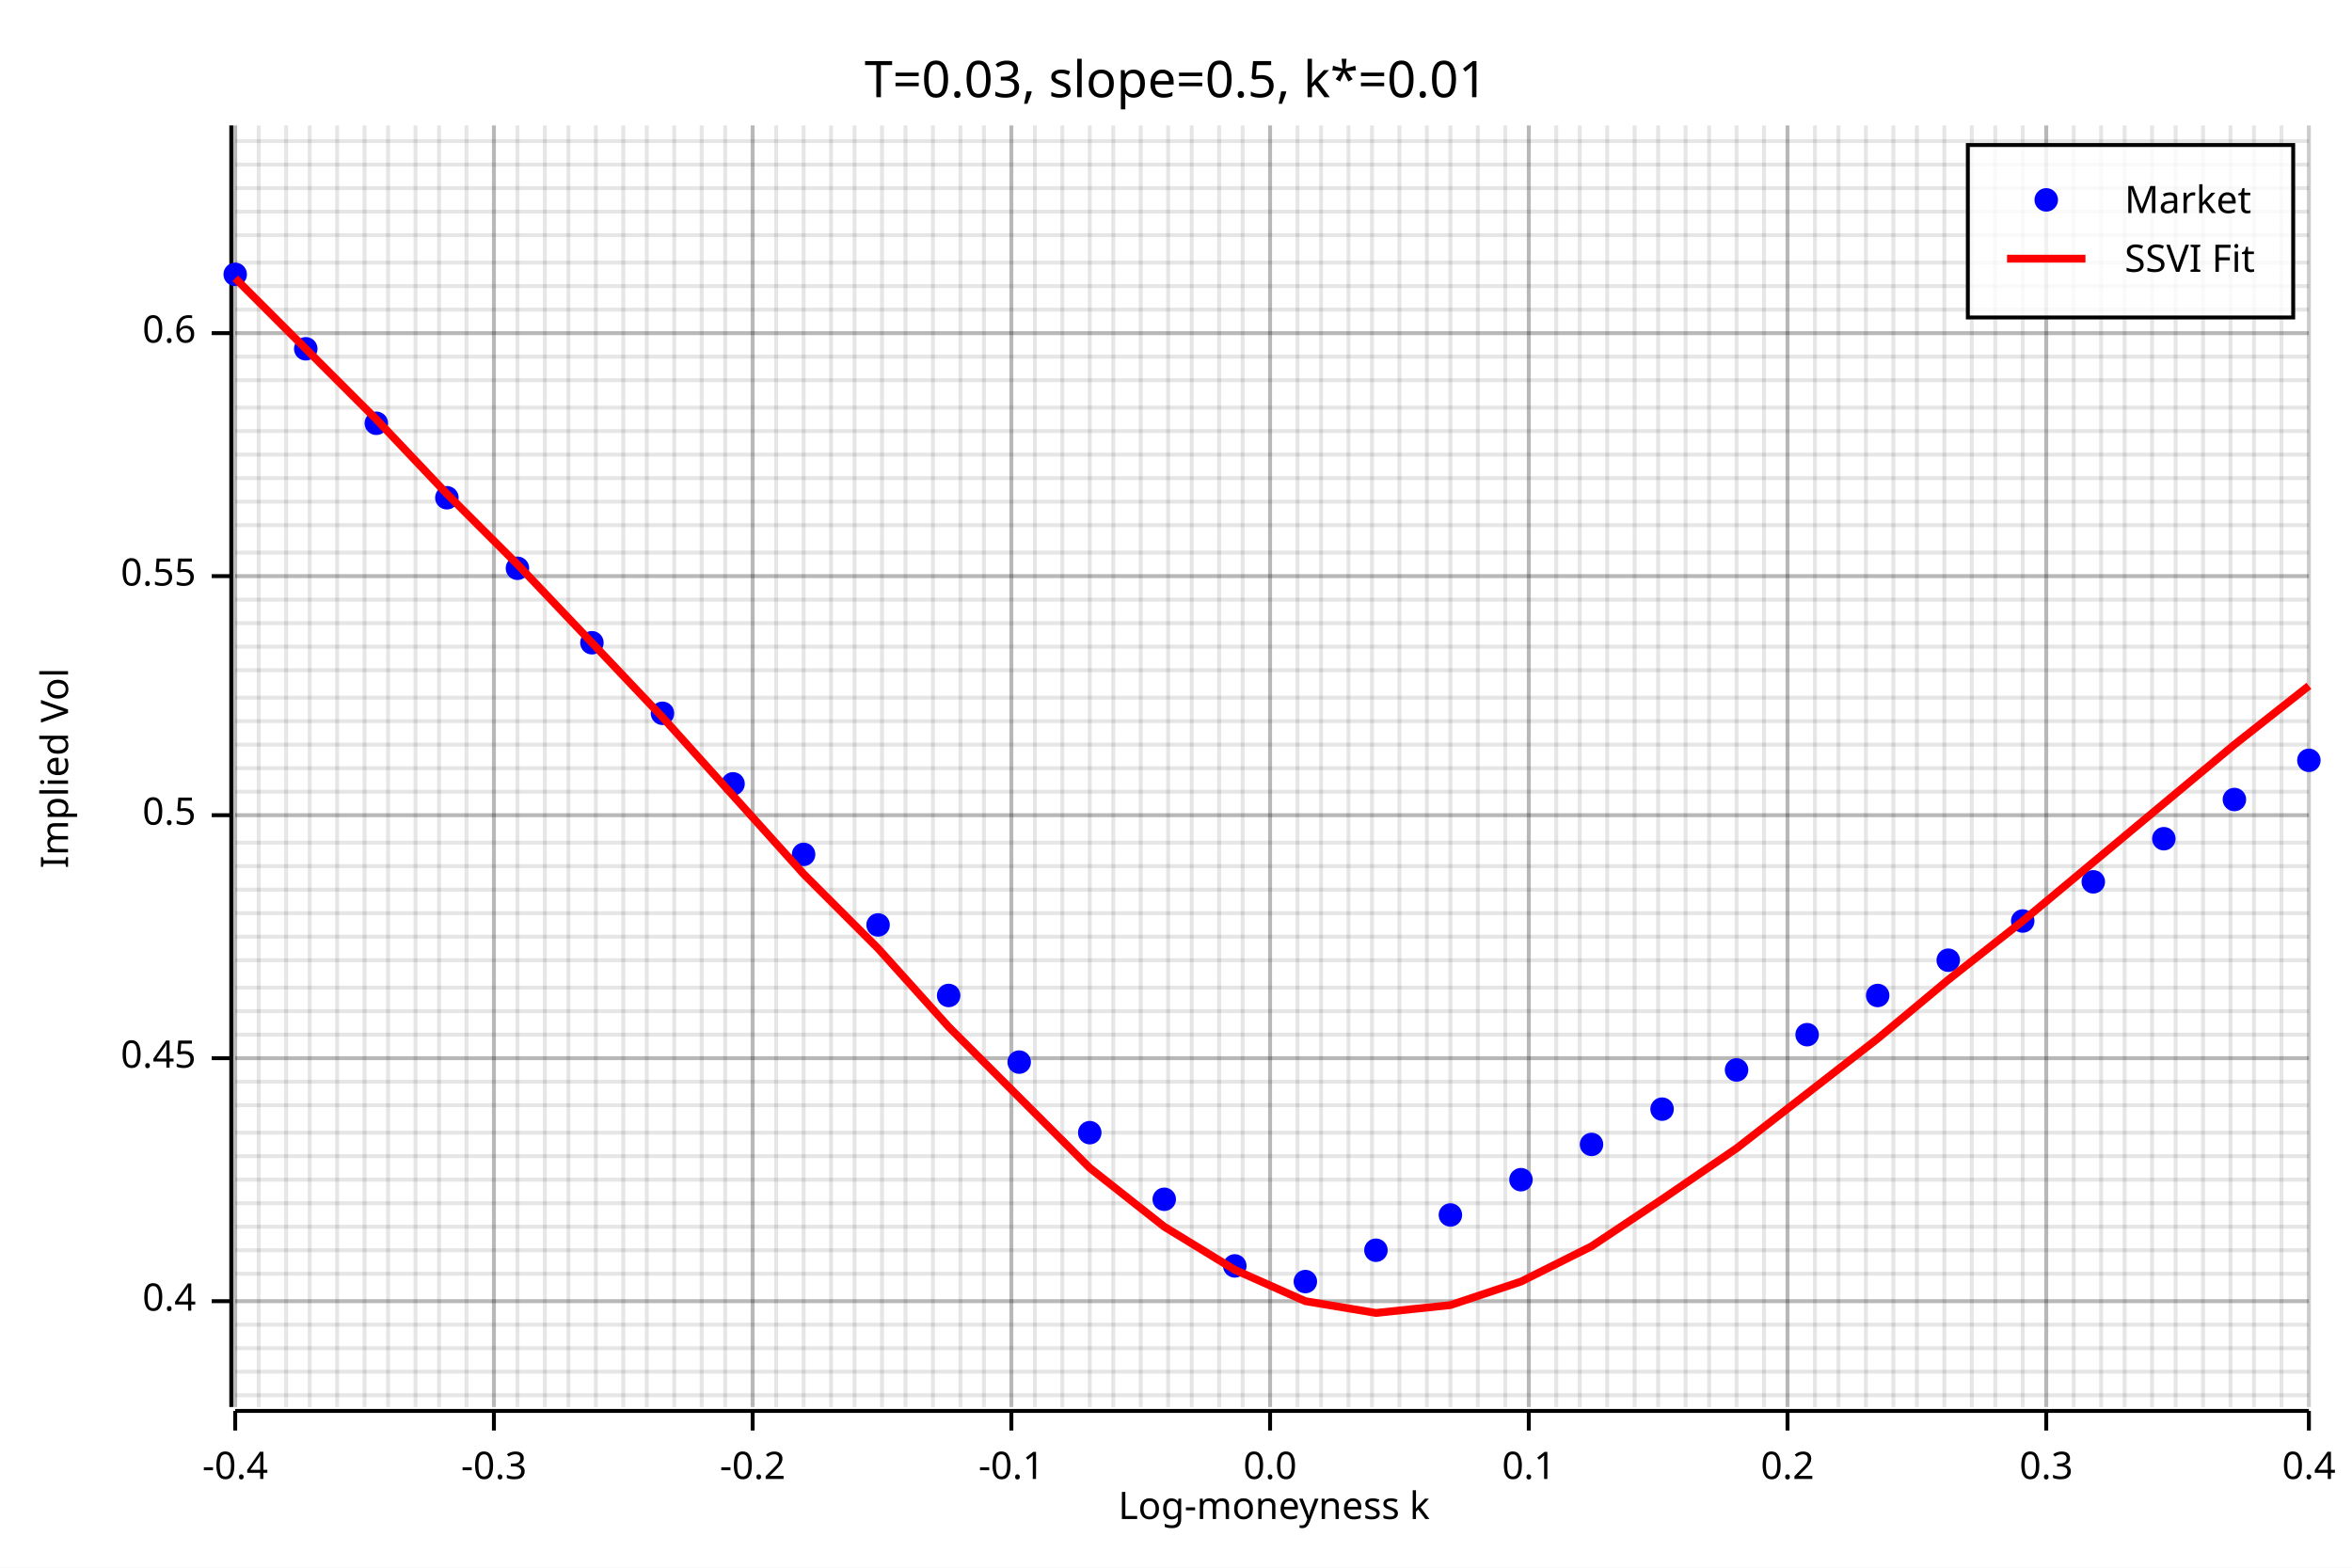
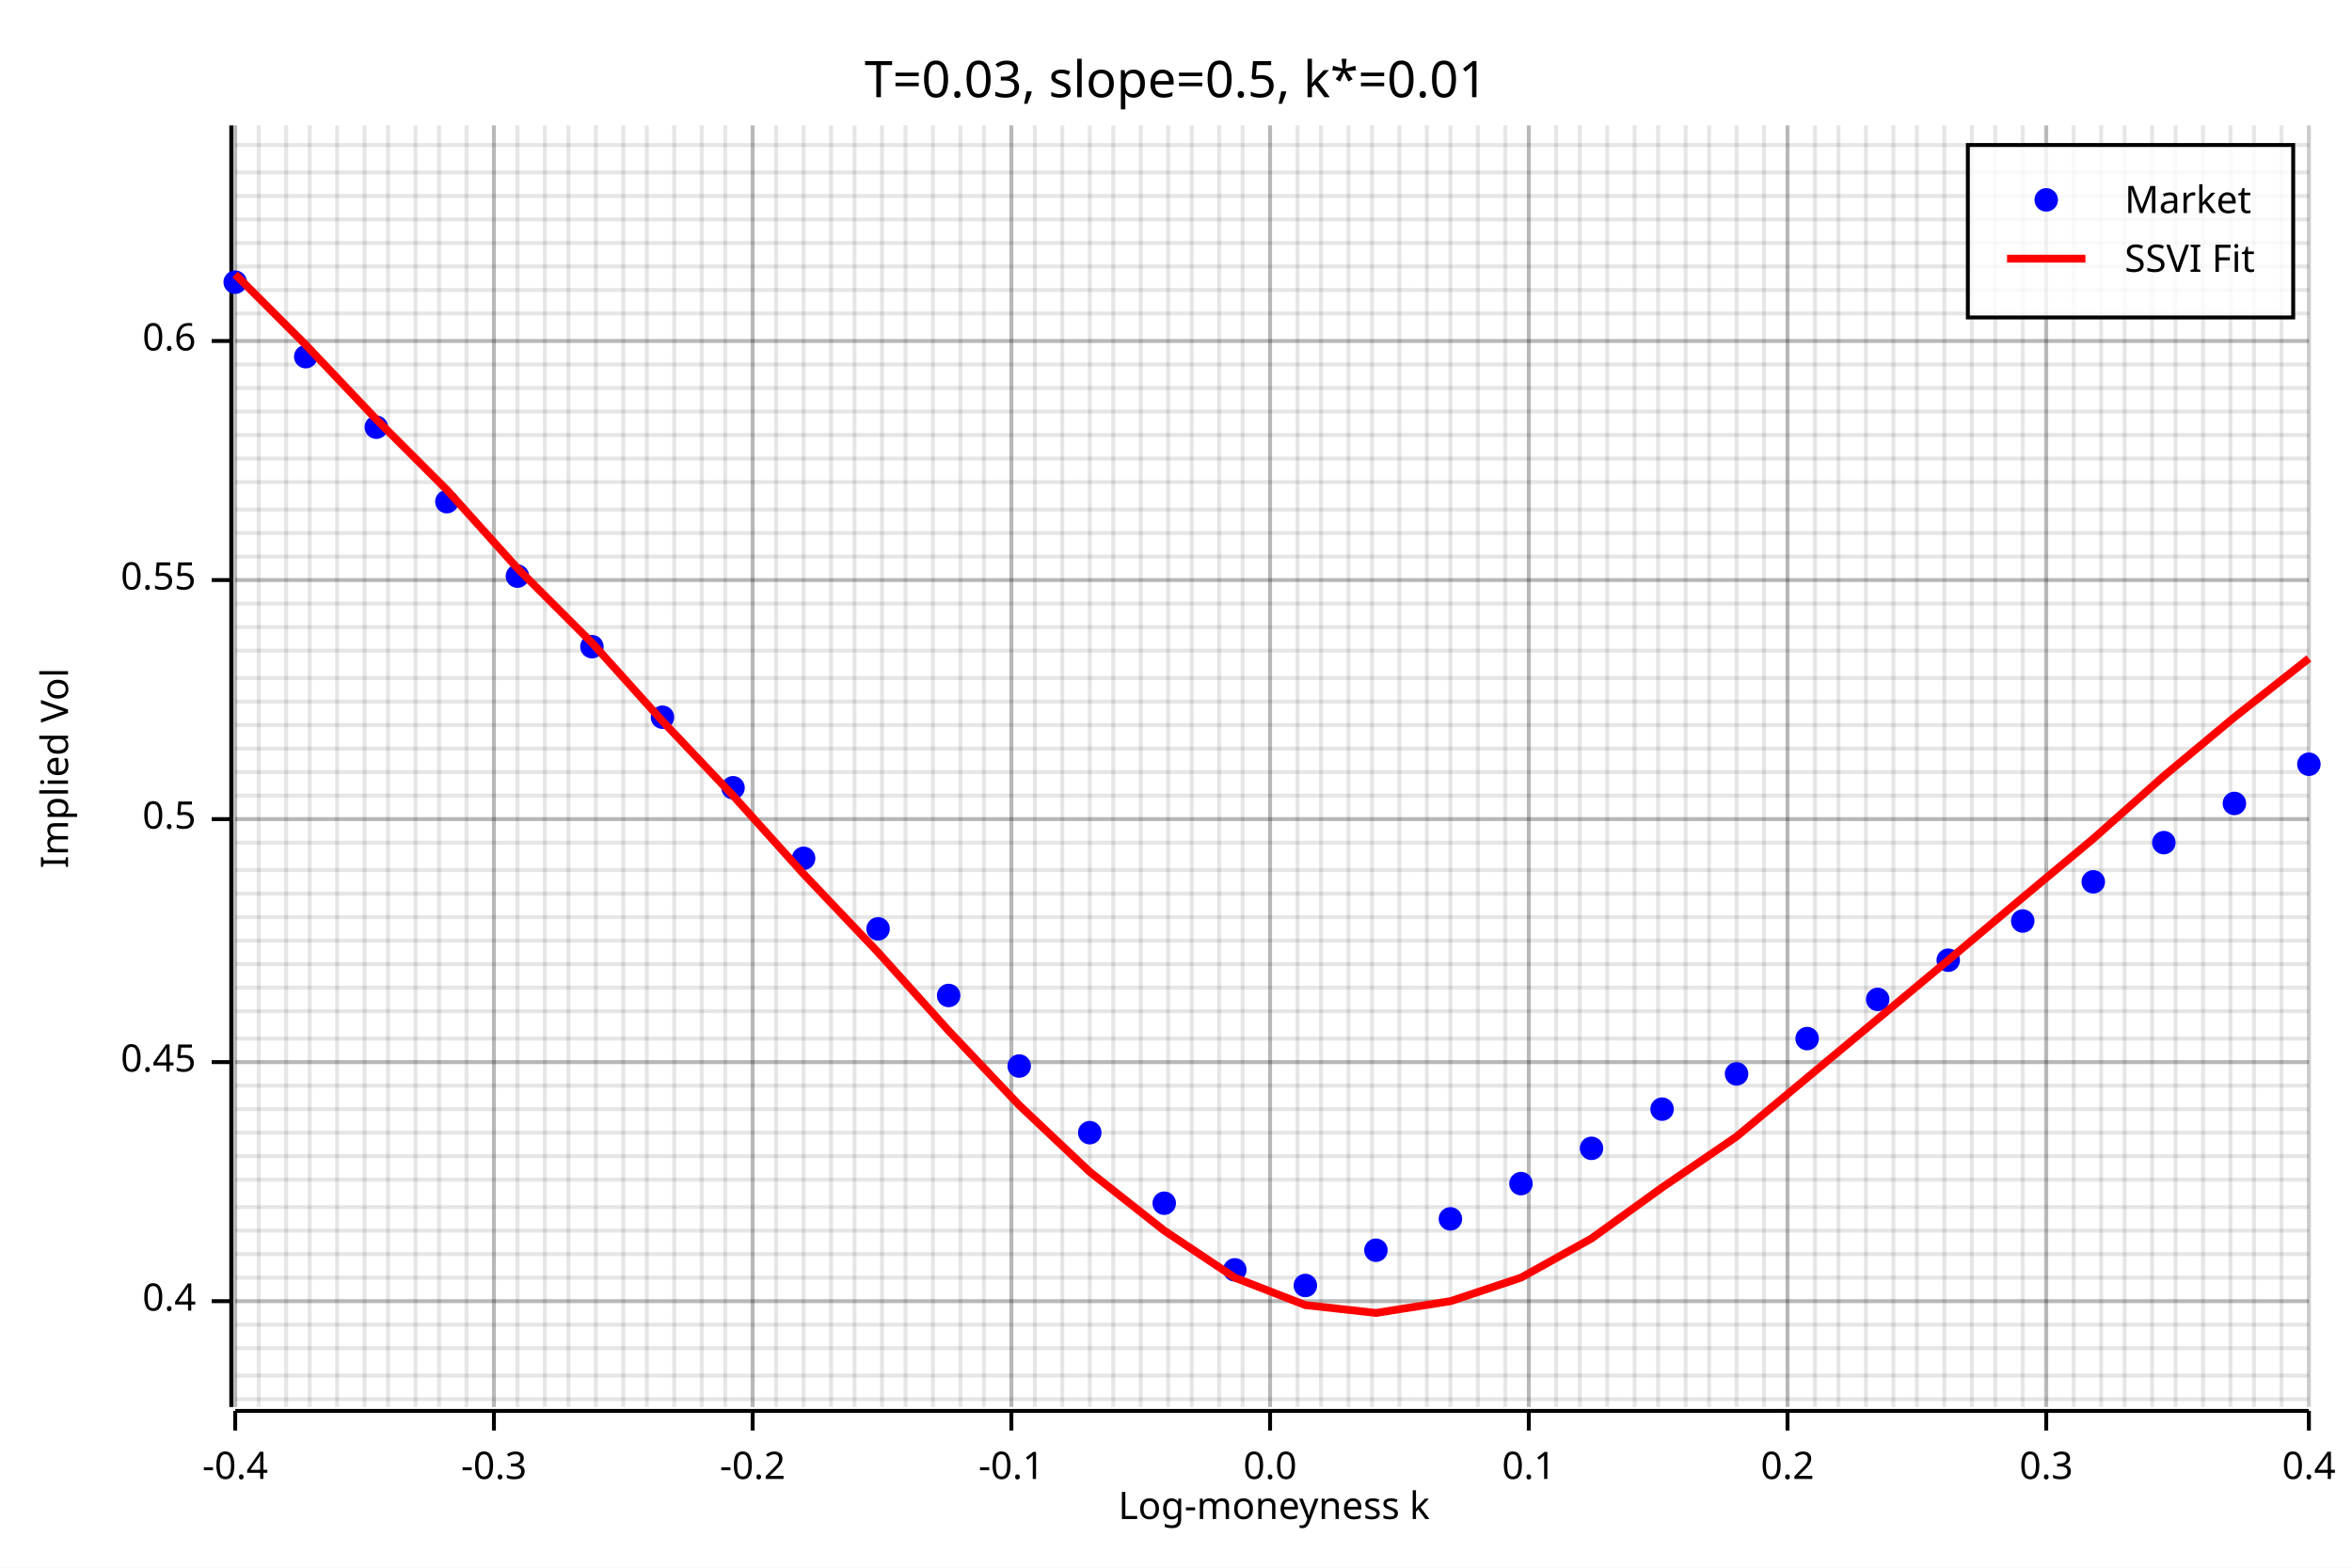
<svg xmlns="http://www.w3.org/2000/svg" width="600" height="400" viewBox="0 0 600 400">
  <rect x="0" y="0" width="600" height="400" opacity="1" fill="#FFFFFF" stroke="none" />
  <text x="300" y="15" dy="0.76em" text-anchor="middle" font-family="sans-serif" font-size="12.903" opacity="1" fill="#000000">
T=0.03, slope=0.5, k*=0.01
</text>
  <line opacity="0.1" stroke="#000000" stroke-width="1" x1="60" y1="359" x2="60" y2="32" />
  <line opacity="0.1" stroke="#000000" stroke-width="1" x1="66" y1="359" x2="66" y2="32" />
  <line opacity="0.1" stroke="#000000" stroke-width="1" x1="73" y1="359" x2="73" y2="32" />
  <line opacity="0.1" stroke="#000000" stroke-width="1" x1="79" y1="359" x2="79" y2="32" />
  <line opacity="0.1" stroke="#000000" stroke-width="1" x1="86" y1="359" x2="86" y2="32" />
  <line opacity="0.1" stroke="#000000" stroke-width="1" x1="93" y1="359" x2="93" y2="32" />
  <line opacity="0.1" stroke="#000000" stroke-width="1" x1="99" y1="359" x2="99" y2="32" />
  <line opacity="0.1" stroke="#000000" stroke-width="1" x1="106" y1="359" x2="106" y2="32" />
  <line opacity="0.1" stroke="#000000" stroke-width="1" x1="112" y1="359" x2="112" y2="32" />
  <line opacity="0.1" stroke="#000000" stroke-width="1" x1="119" y1="359" x2="119" y2="32" />
  <line opacity="0.1" stroke="#000000" stroke-width="1" x1="126" y1="359" x2="126" y2="32" />
  <line opacity="0.1" stroke="#000000" stroke-width="1" x1="132" y1="359" x2="132" y2="32" />
  <line opacity="0.1" stroke="#000000" stroke-width="1" x1="139" y1="359" x2="139" y2="32" />
  <line opacity="0.1" stroke="#000000" stroke-width="1" x1="145" y1="359" x2="145" y2="32" />
  <line opacity="0.1" stroke="#000000" stroke-width="1" x1="152" y1="359" x2="152" y2="32" />
  <line opacity="0.1" stroke="#000000" stroke-width="1" x1="159" y1="359" x2="159" y2="32" />
  <line opacity="0.1" stroke="#000000" stroke-width="1" x1="165" y1="359" x2="165" y2="32" />
  <line opacity="0.1" stroke="#000000" stroke-width="1" x1="172" y1="359" x2="172" y2="32" />
  <line opacity="0.1" stroke="#000000" stroke-width="1" x1="179" y1="359" x2="179" y2="32" />
  <line opacity="0.1" stroke="#000000" stroke-width="1" x1="185" y1="359" x2="185" y2="32" />
  <line opacity="0.1" stroke="#000000" stroke-width="1" x1="192" y1="359" x2="192" y2="32" />
  <line opacity="0.1" stroke="#000000" stroke-width="1" x1="198" y1="359" x2="198" y2="32" />
  <line opacity="0.1" stroke="#000000" stroke-width="1" x1="205" y1="359" x2="205" y2="32" />
  <line opacity="0.1" stroke="#000000" stroke-width="1" x1="212" y1="359" x2="212" y2="32" />
  <line opacity="0.1" stroke="#000000" stroke-width="1" x1="218" y1="359" x2="218" y2="32" />
  <line opacity="0.1" stroke="#000000" stroke-width="1" x1="225" y1="359" x2="225" y2="32" />
  <line opacity="0.1" stroke="#000000" stroke-width="1" x1="231" y1="359" x2="231" y2="32" />
  <line opacity="0.1" stroke="#000000" stroke-width="1" x1="238" y1="359" x2="238" y2="32" />
  <line opacity="0.1" stroke="#000000" stroke-width="1" x1="245" y1="359" x2="245" y2="32" />
  <line opacity="0.1" stroke="#000000" stroke-width="1" x1="251" y1="359" x2="251" y2="32" />
  <line opacity="0.1" stroke="#000000" stroke-width="1" x1="258" y1="359" x2="258" y2="32" />
  <line opacity="0.1" stroke="#000000" stroke-width="1" x1="264" y1="359" x2="264" y2="32" />
  <line opacity="0.1" stroke="#000000" stroke-width="1" x1="271" y1="359" x2="271" y2="32" />
  <line opacity="0.1" stroke="#000000" stroke-width="1" x1="278" y1="359" x2="278" y2="32" />
  <line opacity="0.1" stroke="#000000" stroke-width="1" x1="284" y1="359" x2="284" y2="32" />
  <line opacity="0.1" stroke="#000000" stroke-width="1" x1="291" y1="359" x2="291" y2="32" />
  <line opacity="0.1" stroke="#000000" stroke-width="1" x1="298" y1="359" x2="298" y2="32" />
  <line opacity="0.1" stroke="#000000" stroke-width="1" x1="304" y1="359" x2="304" y2="32" />
  <line opacity="0.1" stroke="#000000" stroke-width="1" x1="311" y1="359" x2="311" y2="32" />
  <line opacity="0.1" stroke="#000000" stroke-width="1" x1="317" y1="359" x2="317" y2="32" />
  <line opacity="0.1" stroke="#000000" stroke-width="1" x1="324" y1="359" x2="324" y2="32" />
  <line opacity="0.1" stroke="#000000" stroke-width="1" x1="331" y1="359" x2="331" y2="32" />
  <line opacity="0.1" stroke="#000000" stroke-width="1" x1="337" y1="359" x2="337" y2="32" />
  <line opacity="0.1" stroke="#000000" stroke-width="1" x1="344" y1="359" x2="344" y2="32" />
  <line opacity="0.1" stroke="#000000" stroke-width="1" x1="350" y1="359" x2="350" y2="32" />
  <line opacity="0.1" stroke="#000000" stroke-width="1" x1="357" y1="359" x2="357" y2="32" />
  <line opacity="0.1" stroke="#000000" stroke-width="1" x1="364" y1="359" x2="364" y2="32" />
  <line opacity="0.1" stroke="#000000" stroke-width="1" x1="370" y1="359" x2="370" y2="32" />
  <line opacity="0.1" stroke="#000000" stroke-width="1" x1="377" y1="359" x2="377" y2="32" />
  <line opacity="0.1" stroke="#000000" stroke-width="1" x1="384" y1="359" x2="384" y2="32" />
  <line opacity="0.1" stroke="#000000" stroke-width="1" x1="390" y1="359" x2="390" y2="32" />
  <line opacity="0.1" stroke="#000000" stroke-width="1" x1="397" y1="359" x2="397" y2="32" />
  <line opacity="0.1" stroke="#000000" stroke-width="1" x1="403" y1="359" x2="403" y2="32" />
  <line opacity="0.1" stroke="#000000" stroke-width="1" x1="410" y1="359" x2="410" y2="32" />
  <line opacity="0.1" stroke="#000000" stroke-width="1" x1="417" y1="359" x2="417" y2="32" />
  <line opacity="0.1" stroke="#000000" stroke-width="1" x1="423" y1="359" x2="423" y2="32" />
  <line opacity="0.1" stroke="#000000" stroke-width="1" x1="430" y1="359" x2="430" y2="32" />
  <line opacity="0.1" stroke="#000000" stroke-width="1" x1="436" y1="359" x2="436" y2="32" />
  <line opacity="0.1" stroke="#000000" stroke-width="1" x1="443" y1="359" x2="443" y2="32" />
  <line opacity="0.1" stroke="#000000" stroke-width="1" x1="450" y1="359" x2="450" y2="32" />
  <line opacity="0.1" stroke="#000000" stroke-width="1" x1="456" y1="359" x2="456" y2="32" />
  <line opacity="0.1" stroke="#000000" stroke-width="1" x1="463" y1="359" x2="463" y2="32" />
  <line opacity="0.1" stroke="#000000" stroke-width="1" x1="469" y1="359" x2="469" y2="32" />
  <line opacity="0.1" stroke="#000000" stroke-width="1" x1="476" y1="359" x2="476" y2="32" />
  <line opacity="0.1" stroke="#000000" stroke-width="1" x1="483" y1="359" x2="483" y2="32" />
  <line opacity="0.1" stroke="#000000" stroke-width="1" x1="489" y1="359" x2="489" y2="32" />
  <line opacity="0.1" stroke="#000000" stroke-width="1" x1="496" y1="359" x2="496" y2="32" />
  <line opacity="0.1" stroke="#000000" stroke-width="1" x1="503" y1="359" x2="503" y2="32" />
  <line opacity="0.1" stroke="#000000" stroke-width="1" x1="509" y1="359" x2="509" y2="32" />
  <line opacity="0.1" stroke="#000000" stroke-width="1" x1="516" y1="359" x2="516" y2="32" />
  <line opacity="0.1" stroke="#000000" stroke-width="1" x1="522" y1="359" x2="522" y2="32" />
  <line opacity="0.1" stroke="#000000" stroke-width="1" x1="529" y1="359" x2="529" y2="32" />
  <line opacity="0.1" stroke="#000000" stroke-width="1" x1="536" y1="359" x2="536" y2="32" />
  <line opacity="0.1" stroke="#000000" stroke-width="1" x1="542" y1="359" x2="542" y2="32" />
  <line opacity="0.1" stroke="#000000" stroke-width="1" x1="549" y1="359" x2="549" y2="32" />
  <line opacity="0.1" stroke="#000000" stroke-width="1" x1="555" y1="359" x2="555" y2="32" />
  <line opacity="0.1" stroke="#000000" stroke-width="1" x1="562" y1="359" x2="562" y2="32" />
  <line opacity="0.1" stroke="#000000" stroke-width="1" x1="569" y1="359" x2="569" y2="32" />
  <line opacity="0.1" stroke="#000000" stroke-width="1" x1="575" y1="359" x2="575" y2="32" />
  <line opacity="0.1" stroke="#000000" stroke-width="1" x1="582" y1="359" x2="582" y2="32" />
-   <line opacity="0.1" stroke="#000000" stroke-width="1" x1="60" y1="356" x2="589" y2="356" />
-   <line opacity="0.1" stroke="#000000" stroke-width="1" x1="60" y1="350" x2="589" y2="350" />
+   <line opacity="0.1" stroke="#000000" stroke-width="1" x1="60" y1="357" x2="589" y2="357" />
+   <line opacity="0.1" stroke="#000000" stroke-width="1" x1="60" y1="351" x2="589" y2="351" />
  <line opacity="0.1" stroke="#000000" stroke-width="1" x1="60" y1="344" x2="589" y2="344" />
  <line opacity="0.1" stroke="#000000" stroke-width="1" x1="60" y1="338" x2="589" y2="338" />
  <line opacity="0.1" stroke="#000000" stroke-width="1" x1="60" y1="332" x2="589" y2="332" />
-   <line opacity="0.1" stroke="#000000" stroke-width="1" x1="60" y1="325" x2="589" y2="325" />
-   <line opacity="0.1" stroke="#000000" stroke-width="1" x1="60" y1="319" x2="589" y2="319" />
-   <line opacity="0.1" stroke="#000000" stroke-width="1" x1="60" y1="313" x2="589" y2="313" />
-   <line opacity="0.1" stroke="#000000" stroke-width="1" x1="60" y1="307" x2="589" y2="307" />
+   <line opacity="0.1" stroke="#000000" stroke-width="1" x1="60" y1="326" x2="589" y2="326" />
+   <line opacity="0.1" stroke="#000000" stroke-width="1" x1="60" y1="320" x2="589" y2="320" />
+   <line opacity="0.1" stroke="#000000" stroke-width="1" x1="60" y1="314" x2="589" y2="314" />
+   <line opacity="0.1" stroke="#000000" stroke-width="1" x1="60" y1="308" x2="589" y2="308" />
  <line opacity="0.1" stroke="#000000" stroke-width="1" x1="60" y1="301" x2="589" y2="301" />
  <line opacity="0.1" stroke="#000000" stroke-width="1" x1="60" y1="295" x2="589" y2="295" />
  <line opacity="0.1" stroke="#000000" stroke-width="1" x1="60" y1="289" x2="589" y2="289" />
-   <line opacity="0.1" stroke="#000000" stroke-width="1" x1="60" y1="282" x2="589" y2="282" />
-   <line opacity="0.1" stroke="#000000" stroke-width="1" x1="60" y1="276" x2="589" y2="276" />
-   <line opacity="0.1" stroke="#000000" stroke-width="1" x1="60" y1="270" x2="589" y2="270" />
-   <line opacity="0.1" stroke="#000000" stroke-width="1" x1="60" y1="264" x2="589" y2="264" />
+   <line opacity="0.1" stroke="#000000" stroke-width="1" x1="60" y1="283" x2="589" y2="283" />
+   <line opacity="0.1" stroke="#000000" stroke-width="1" x1="60" y1="277" x2="589" y2="277" />
+   <line opacity="0.1" stroke="#000000" stroke-width="1" x1="60" y1="271" x2="589" y2="271" />
+   <line opacity="0.1" stroke="#000000" stroke-width="1" x1="60" y1="265" x2="589" y2="265" />
  <line opacity="0.1" stroke="#000000" stroke-width="1" x1="60" y1="258" x2="589" y2="258" />
  <line opacity="0.1" stroke="#000000" stroke-width="1" x1="60" y1="252" x2="589" y2="252" />
-   <line opacity="0.1" stroke="#000000" stroke-width="1" x1="60" y1="245" x2="589" y2="245" />
-   <line opacity="0.1" stroke="#000000" stroke-width="1" x1="60" y1="239" x2="589" y2="239" />
-   <line opacity="0.1" stroke="#000000" stroke-width="1" x1="60" y1="233" x2="589" y2="233" />
-   <line opacity="0.1" stroke="#000000" stroke-width="1" x1="60" y1="227" x2="589" y2="227" />
-   <line opacity="0.1" stroke="#000000" stroke-width="1" x1="60" y1="221" x2="589" y2="221" />
+   <line opacity="0.1" stroke="#000000" stroke-width="1" x1="60" y1="246" x2="589" y2="246" />
+   <line opacity="0.1" stroke="#000000" stroke-width="1" x1="60" y1="240" x2="589" y2="240" />
+   <line opacity="0.1" stroke="#000000" stroke-width="1" x1="60" y1="234" x2="589" y2="234" />
+   <line opacity="0.1" stroke="#000000" stroke-width="1" x1="60" y1="228" x2="589" y2="228" />
+   <line opacity="0.1" stroke="#000000" stroke-width="1" x1="60" y1="222" x2="589" y2="222" />
  <line opacity="0.1" stroke="#000000" stroke-width="1" x1="60" y1="215" x2="589" y2="215" />
-   <line opacity="0.1" stroke="#000000" stroke-width="1" x1="60" y1="208" x2="589" y2="208" />
-   <line opacity="0.1" stroke="#000000" stroke-width="1" x1="60" y1="202" x2="589" y2="202" />
-   <line opacity="0.1" stroke="#000000" stroke-width="1" x1="60" y1="196" x2="589" y2="196" />
-   <line opacity="0.1" stroke="#000000" stroke-width="1" x1="60" y1="190" x2="589" y2="190" />
-   <line opacity="0.1" stroke="#000000" stroke-width="1" x1="60" y1="184" x2="589" y2="184" />
-   <line opacity="0.1" stroke="#000000" stroke-width="1" x1="60" y1="178" x2="589" y2="178" />
-   <line opacity="0.1" stroke="#000000" stroke-width="1" x1="60" y1="171" x2="589" y2="171" />
-   <line opacity="0.1" stroke="#000000" stroke-width="1" x1="60" y1="165" x2="589" y2="165" />
-   <line opacity="0.1" stroke="#000000" stroke-width="1" x1="60" y1="159" x2="589" y2="159" />
-   <line opacity="0.1" stroke="#000000" stroke-width="1" x1="60" y1="153" x2="589" y2="153" />
-   <line opacity="0.1" stroke="#000000" stroke-width="1" x1="60" y1="147" x2="589" y2="147" />
-   <line opacity="0.1" stroke="#000000" stroke-width="1" x1="60" y1="141" x2="589" y2="141" />
-   <line opacity="0.1" stroke="#000000" stroke-width="1" x1="60" y1="134" x2="589" y2="134" />
-   <line opacity="0.1" stroke="#000000" stroke-width="1" x1="60" y1="128" x2="589" y2="128" />
-   <line opacity="0.1" stroke="#000000" stroke-width="1" x1="60" y1="122" x2="589" y2="122" />
-   <line opacity="0.1" stroke="#000000" stroke-width="1" x1="60" y1="116" x2="589" y2="116" />
-   <line opacity="0.1" stroke="#000000" stroke-width="1" x1="60" y1="110" x2="589" y2="110" />
-   <line opacity="0.1" stroke="#000000" stroke-width="1" x1="60" y1="104" x2="589" y2="104" />
-   <line opacity="0.1" stroke="#000000" stroke-width="1" x1="60" y1="97" x2="589" y2="97" />
-   <line opacity="0.1" stroke="#000000" stroke-width="1" x1="60" y1="91" x2="589" y2="91" />
-   <line opacity="0.1" stroke="#000000" stroke-width="1" x1="60" y1="85" x2="589" y2="85" />
-   <line opacity="0.1" stroke="#000000" stroke-width="1" x1="60" y1="79" x2="589" y2="79" />
-   <line opacity="0.1" stroke="#000000" stroke-width="1" x1="60" y1="73" x2="589" y2="73" />
-   <line opacity="0.1" stroke="#000000" stroke-width="1" x1="60" y1="67" x2="589" y2="67" />
-   <line opacity="0.1" stroke="#000000" stroke-width="1" x1="60" y1="60" x2="589" y2="60" />
-   <line opacity="0.1" stroke="#000000" stroke-width="1" x1="60" y1="54" x2="589" y2="54" />
-   <line opacity="0.1" stroke="#000000" stroke-width="1" x1="60" y1="48" x2="589" y2="48" />
-   <line opacity="0.1" stroke="#000000" stroke-width="1" x1="60" y1="42" x2="589" y2="42" />
-   <line opacity="0.1" stroke="#000000" stroke-width="1" x1="60" y1="36" x2="589" y2="36" />
+   <line opacity="0.1" stroke="#000000" stroke-width="1" x1="60" y1="209" x2="589" y2="209" />
+   <line opacity="0.1" stroke="#000000" stroke-width="1" x1="60" y1="203" x2="589" y2="203" />
+   <line opacity="0.1" stroke="#000000" stroke-width="1" x1="60" y1="197" x2="589" y2="197" />
+   <line opacity="0.1" stroke="#000000" stroke-width="1" x1="60" y1="191" x2="589" y2="191" />
+   <line opacity="0.1" stroke="#000000" stroke-width="1" x1="60" y1="185" x2="589" y2="185" />
+   <line opacity="0.1" stroke="#000000" stroke-width="1" x1="60" y1="179" x2="589" y2="179" />
+   <line opacity="0.1" stroke="#000000" stroke-width="1" x1="60" y1="173" x2="589" y2="173" />
+   <line opacity="0.1" stroke="#000000" stroke-width="1" x1="60" y1="166" x2="589" y2="166" />
+   <line opacity="0.1" stroke="#000000" stroke-width="1" x1="60" y1="160" x2="589" y2="160" />
+   <line opacity="0.1" stroke="#000000" stroke-width="1" x1="60" y1="154" x2="589" y2="154" />
+   <line opacity="0.1" stroke="#000000" stroke-width="1" x1="60" y1="148" x2="589" y2="148" />
+   <line opacity="0.1" stroke="#000000" stroke-width="1" x1="60" y1="142" x2="589" y2="142" />
+   <line opacity="0.1" stroke="#000000" stroke-width="1" x1="60" y1="136" x2="589" y2="136" />
+   <line opacity="0.1" stroke="#000000" stroke-width="1" x1="60" y1="130" x2="589" y2="130" />
+   <line opacity="0.1" stroke="#000000" stroke-width="1" x1="60" y1="123" x2="589" y2="123" />
+   <line opacity="0.1" stroke="#000000" stroke-width="1" x1="60" y1="117" x2="589" y2="117" />
+   <line opacity="0.1" stroke="#000000" stroke-width="1" x1="60" y1="111" x2="589" y2="111" />
+   <line opacity="0.1" stroke="#000000" stroke-width="1" x1="60" y1="105" x2="589" y2="105" />
+   <line opacity="0.1" stroke="#000000" stroke-width="1" x1="60" y1="99" x2="589" y2="99" />
+   <line opacity="0.1" stroke="#000000" stroke-width="1" x1="60" y1="93" x2="589" y2="93" />
+   <line opacity="0.1" stroke="#000000" stroke-width="1" x1="60" y1="87" x2="589" y2="87" />
+   <line opacity="0.1" stroke="#000000" stroke-width="1" x1="60" y1="80" x2="589" y2="80" />
+   <line opacity="0.1" stroke="#000000" stroke-width="1" x1="60" y1="74" x2="589" y2="74" />
+   <line opacity="0.1" stroke="#000000" stroke-width="1" x1="60" y1="68" x2="589" y2="68" />
+   <line opacity="0.1" stroke="#000000" stroke-width="1" x1="60" y1="62" x2="589" y2="62" />
+   <line opacity="0.1" stroke="#000000" stroke-width="1" x1="60" y1="56" x2="589" y2="56" />
+   <line opacity="0.1" stroke="#000000" stroke-width="1" x1="60" y1="50" x2="589" y2="50" />
+   <line opacity="0.1" stroke="#000000" stroke-width="1" x1="60" y1="44" x2="589" y2="44" />
+   <line opacity="0.1" stroke="#000000" stroke-width="1" x1="60" y1="37" x2="589" y2="37" />
  <text x="10" y="196" dy="0.76em" text-anchor="middle" font-family="sans-serif" font-size="9.677" opacity="1" fill="#000000" transform="rotate(270, 10, 196)">
Implied Vol
</text>
  <text x="325" y="390" dy="-0.5ex" text-anchor="middle" font-family="sans-serif" font-size="9.677" opacity="1" fill="#000000">
Log-moneyness k
</text>
  <line opacity="0.2" stroke="#000000" stroke-width="1" x1="60" y1="359" x2="60" y2="32" />
  <line opacity="0.2" stroke="#000000" stroke-width="1" x1="126" y1="359" x2="126" y2="32" />
  <line opacity="0.2" stroke="#000000" stroke-width="1" x1="192" y1="359" x2="192" y2="32" />
  <line opacity="0.2" stroke="#000000" stroke-width="1" x1="258" y1="359" x2="258" y2="32" />
  <line opacity="0.2" stroke="#000000" stroke-width="1" x1="324" y1="359" x2="324" y2="32" />
  <line opacity="0.2" stroke="#000000" stroke-width="1" x1="390" y1="359" x2="390" y2="32" />
  <line opacity="0.2" stroke="#000000" stroke-width="1" x1="456" y1="359" x2="456" y2="32" />
  <line opacity="0.2" stroke="#000000" stroke-width="1" x1="522" y1="359" x2="522" y2="32" />
  <line opacity="0.2" stroke="#000000" stroke-width="1" x1="589" y1="359" x2="589" y2="32" />
  <line opacity="0.2" stroke="#000000" stroke-width="1" x1="60" y1="332" x2="589" y2="332" />
-   <line opacity="0.2" stroke="#000000" stroke-width="1" x1="60" y1="270" x2="589" y2="270" />
-   <line opacity="0.2" stroke="#000000" stroke-width="1" x1="60" y1="208" x2="589" y2="208" />
-   <line opacity="0.2" stroke="#000000" stroke-width="1" x1="60" y1="147" x2="589" y2="147" />
-   <line opacity="0.2" stroke="#000000" stroke-width="1" x1="60" y1="85" x2="589" y2="85" />
+   <line opacity="0.2" stroke="#000000" stroke-width="1" x1="60" y1="271" x2="589" y2="271" />
+   <line opacity="0.2" stroke="#000000" stroke-width="1" x1="60" y1="209" x2="589" y2="209" />
+   <line opacity="0.2" stroke="#000000" stroke-width="1" x1="60" y1="148" x2="589" y2="148" />
+   <line opacity="0.2" stroke="#000000" stroke-width="1" x1="60" y1="87" x2="589" y2="87" />
  <polyline fill="none" opacity="1" stroke="#000000" stroke-width="1" points="59,32 59,359 " />
  <text x="50" y="332" dy="0.5ex" text-anchor="end" font-family="sans-serif" font-size="9.677" opacity="1" fill="#000000">
0.4
</text>
  <polyline fill="none" opacity="1" stroke="#000000" stroke-width="1" points="54,332 59,332 " />
-   <text x="50" y="270" dy="0.5ex" text-anchor="end" font-family="sans-serif" font-size="9.677" opacity="1" fill="#000000">
+   <text x="50" y="271" dy="0.5ex" text-anchor="end" font-family="sans-serif" font-size="9.677" opacity="1" fill="#000000">
0.45
</text>
-   <polyline fill="none" opacity="1" stroke="#000000" stroke-width="1" points="54,270 59,270 " />
-   <text x="50" y="208" dy="0.5ex" text-anchor="end" font-family="sans-serif" font-size="9.677" opacity="1" fill="#000000">
+   <polyline fill="none" opacity="1" stroke="#000000" stroke-width="1" points="54,271 59,271 " />
+   <text x="50" y="209" dy="0.5ex" text-anchor="end" font-family="sans-serif" font-size="9.677" opacity="1" fill="#000000">
0.5
</text>
-   <polyline fill="none" opacity="1" stroke="#000000" stroke-width="1" points="54,208 59,208 " />
-   <text x="50" y="147" dy="0.5ex" text-anchor="end" font-family="sans-serif" font-size="9.677" opacity="1" fill="#000000">
+   <polyline fill="none" opacity="1" stroke="#000000" stroke-width="1" points="54,209 59,209 " />
+   <text x="50" y="148" dy="0.5ex" text-anchor="end" font-family="sans-serif" font-size="9.677" opacity="1" fill="#000000">
0.55
</text>
-   <polyline fill="none" opacity="1" stroke="#000000" stroke-width="1" points="54,147 59,147 " />
-   <text x="50" y="85" dy="0.5ex" text-anchor="end" font-family="sans-serif" font-size="9.677" opacity="1" fill="#000000">
+   <polyline fill="none" opacity="1" stroke="#000000" stroke-width="1" points="54,148 59,148 " />
+   <text x="50" y="87" dy="0.5ex" text-anchor="end" font-family="sans-serif" font-size="9.677" opacity="1" fill="#000000">
0.6
</text>
-   <polyline fill="none" opacity="1" stroke="#000000" stroke-width="1" points="54,85 59,85 " />
+   <polyline fill="none" opacity="1" stroke="#000000" stroke-width="1" points="54,87 59,87 " />
  <polyline fill="none" opacity="1" stroke="#000000" stroke-width="1" points="60,360 589,360 " />
  <text x="60" y="370" dy="0.76em" text-anchor="middle" font-family="sans-serif" font-size="9.677" opacity="1" fill="#000000">
-0.4
</text>
  <polyline fill="none" opacity="1" stroke="#000000" stroke-width="1" points="60,360 60,365 " />
  <text x="126" y="370" dy="0.76em" text-anchor="middle" font-family="sans-serif" font-size="9.677" opacity="1" fill="#000000">
-0.3
</text>
  <polyline fill="none" opacity="1" stroke="#000000" stroke-width="1" points="126,360 126,365 " />
  <text x="192" y="370" dy="0.76em" text-anchor="middle" font-family="sans-serif" font-size="9.677" opacity="1" fill="#000000">
-0.2
</text>
  <polyline fill="none" opacity="1" stroke="#000000" stroke-width="1" points="192,360 192,365 " />
  <text x="258" y="370" dy="0.76em" text-anchor="middle" font-family="sans-serif" font-size="9.677" opacity="1" fill="#000000">
-0.1
</text>
  <polyline fill="none" opacity="1" stroke="#000000" stroke-width="1" points="258,360 258,365 " />
  <text x="324" y="370" dy="0.76em" text-anchor="middle" font-family="sans-serif" font-size="9.677" opacity="1" fill="#000000">
0.0
</text>
  <polyline fill="none" opacity="1" stroke="#000000" stroke-width="1" points="324,360 324,365 " />
  <text x="390" y="370" dy="0.76em" text-anchor="middle" font-family="sans-serif" font-size="9.677" opacity="1" fill="#000000">
0.1
</text>
  <polyline fill="none" opacity="1" stroke="#000000" stroke-width="1" points="390,360 390,365 " />
  <text x="456" y="370" dy="0.76em" text-anchor="middle" font-family="sans-serif" font-size="9.677" opacity="1" fill="#000000">
0.2
</text>
  <polyline fill="none" opacity="1" stroke="#000000" stroke-width="1" points="456,360 456,365 " />
  <text x="522" y="370" dy="0.76em" text-anchor="middle" font-family="sans-serif" font-size="9.677" opacity="1" fill="#000000">
0.3
</text>
  <polyline fill="none" opacity="1" stroke="#000000" stroke-width="1" points="522,360 522,365 " />
  <text x="589" y="370" dy="0.76em" text-anchor="middle" font-family="sans-serif" font-size="9.677" opacity="1" fill="#000000">
0.4
</text>
  <polyline fill="none" opacity="1" stroke="#000000" stroke-width="1" points="589,360 589,365 " />
-   <circle cx="60" cy="70" r="3" opacity="1" fill="#0000FF" stroke="none" stroke-width="1" />
-   <circle cx="78" cy="89" r="3" opacity="1" fill="#0000FF" stroke="none" stroke-width="1" />
-   <circle cx="96" cy="108" r="3" opacity="1" fill="#0000FF" stroke="none" stroke-width="1" />
-   <circle cx="114" cy="127" r="3" opacity="1" fill="#0000FF" stroke="none" stroke-width="1" />
-   <circle cx="132" cy="145" r="3" opacity="1" fill="#0000FF" stroke="none" stroke-width="1" />
-   <circle cx="151" cy="164" r="3" opacity="1" fill="#0000FF" stroke="none" stroke-width="1" />
-   <circle cx="169" cy="182" r="3" opacity="1" fill="#0000FF" stroke="none" stroke-width="1" />
-   <circle cx="187" cy="200" r="3" opacity="1" fill="#0000FF" stroke="none" stroke-width="1" />
-   <circle cx="205" cy="218" r="3" opacity="1" fill="#0000FF" stroke="none" stroke-width="1" />
-   <circle cx="224" cy="236" r="3" opacity="1" fill="#0000FF" stroke="none" stroke-width="1" />
+   <circle cx="60" cy="72" r="3" opacity="1" fill="#0000FF" stroke="none" stroke-width="1" />
+   <circle cx="78" cy="91" r="3" opacity="1" fill="#0000FF" stroke="none" stroke-width="1" />
+   <circle cx="96" cy="109" r="3" opacity="1" fill="#0000FF" stroke="none" stroke-width="1" />
+   <circle cx="114" cy="128" r="3" opacity="1" fill="#0000FF" stroke="none" stroke-width="1" />
+   <circle cx="132" cy="147" r="3" opacity="1" fill="#0000FF" stroke="none" stroke-width="1" />
+   <circle cx="151" cy="165" r="3" opacity="1" fill="#0000FF" stroke="none" stroke-width="1" />
+   <circle cx="169" cy="183" r="3" opacity="1" fill="#0000FF" stroke="none" stroke-width="1" />
+   <circle cx="187" cy="201" r="3" opacity="1" fill="#0000FF" stroke="none" stroke-width="1" />
+   <circle cx="205" cy="219" r="3" opacity="1" fill="#0000FF" stroke="none" stroke-width="1" />
+   <circle cx="224" cy="237" r="3" opacity="1" fill="#0000FF" stroke="none" stroke-width="1" />
  <circle cx="242" cy="254" r="3" opacity="1" fill="#0000FF" stroke="none" stroke-width="1" />
-   <circle cx="260" cy="271" r="3" opacity="1" fill="#0000FF" stroke="none" stroke-width="1" />
+   <circle cx="260" cy="272" r="3" opacity="1" fill="#0000FF" stroke="none" stroke-width="1" />
  <circle cx="278" cy="289" r="3" opacity="1" fill="#0000FF" stroke="none" stroke-width="1" />
-   <circle cx="297" cy="306" r="3" opacity="1" fill="#0000FF" stroke="none" stroke-width="1" />
-   <circle cx="315" cy="323" r="3" opacity="1" fill="#0000FF" stroke="none" stroke-width="1" />
-   <circle cx="333" cy="327" r="3" opacity="1" fill="#0000FF" stroke="none" stroke-width="1" />
+   <circle cx="297" cy="307" r="3" opacity="1" fill="#0000FF" stroke="none" stroke-width="1" />
+   <circle cx="315" cy="324" r="3" opacity="1" fill="#0000FF" stroke="none" stroke-width="1" />
+   <circle cx="333" cy="328" r="3" opacity="1" fill="#0000FF" stroke="none" stroke-width="1" />
  <circle cx="351" cy="319" r="3" opacity="1" fill="#0000FF" stroke="none" stroke-width="1" />
-   <circle cx="370" cy="310" r="3" opacity="1" fill="#0000FF" stroke="none" stroke-width="1" />
-   <circle cx="388" cy="301" r="3" opacity="1" fill="#0000FF" stroke="none" stroke-width="1" />
-   <circle cx="406" cy="292" r="3" opacity="1" fill="#0000FF" stroke="none" stroke-width="1" />
+   <circle cx="370" cy="311" r="3" opacity="1" fill="#0000FF" stroke="none" stroke-width="1" />
+   <circle cx="388" cy="302" r="3" opacity="1" fill="#0000FF" stroke="none" stroke-width="1" />
+   <circle cx="406" cy="293" r="3" opacity="1" fill="#0000FF" stroke="none" stroke-width="1" />
  <circle cx="424" cy="283" r="3" opacity="1" fill="#0000FF" stroke="none" stroke-width="1" />
-   <circle cx="443" cy="273" r="3" opacity="1" fill="#0000FF" stroke="none" stroke-width="1" />
-   <circle cx="461" cy="264" r="3" opacity="1" fill="#0000FF" stroke="none" stroke-width="1" />
-   <circle cx="479" cy="254" r="3" opacity="1" fill="#0000FF" stroke="none" stroke-width="1" />
+   <circle cx="443" cy="274" r="3" opacity="1" fill="#0000FF" stroke="none" stroke-width="1" />
+   <circle cx="461" cy="265" r="3" opacity="1" fill="#0000FF" stroke="none" stroke-width="1" />
+   <circle cx="479" cy="255" r="3" opacity="1" fill="#0000FF" stroke="none" stroke-width="1" />
  <circle cx="497" cy="245" r="3" opacity="1" fill="#0000FF" stroke="none" stroke-width="1" />
  <circle cx="516" cy="235" r="3" opacity="1" fill="#0000FF" stroke="none" stroke-width="1" />
  <circle cx="534" cy="225" r="3" opacity="1" fill="#0000FF" stroke="none" stroke-width="1" />
-   <circle cx="552" cy="214" r="3" opacity="1" fill="#0000FF" stroke="none" stroke-width="1" />
-   <circle cx="570" cy="204" r="3" opacity="1" fill="#0000FF" stroke="none" stroke-width="1" />
-   <circle cx="589" cy="194" r="3" opacity="1" fill="#0000FF" stroke="none" stroke-width="1" />
-   <polyline fill="none" opacity="1" stroke="#FF0000" stroke-width="2" points="60,71 78,89 96,107 114,126 132,144 151,164 169,183 187,203 205,223 224,242 242,262 260,280 278,298 297,313 315,324 333,332 351,335 370,333 388,327 406,318 424,306 443,293 461,279 479,265 497,250 516,235 534,220 552,205 570,190 589,175 " />
+   <circle cx="552" cy="215" r="3" opacity="1" fill="#0000FF" stroke="none" stroke-width="1" />
+   <circle cx="570" cy="205" r="3" opacity="1" fill="#0000FF" stroke="none" stroke-width="1" />
+   <circle cx="589" cy="195" r="3" opacity="1" fill="#0000FF" stroke="none" stroke-width="1" />
+   <polyline fill="none" opacity="1" stroke="#FF0000" stroke-width="2" points="60,70 78,88 96,107 114,125 132,145 151,164 169,184 187,203 205,223 224,243 242,263 260,282 278,299 297,314 315,326 333,333 351,335 370,332 388,326 406,316 424,303 443,290 461,275 479,260 497,245 516,229 534,214 552,198 570,183 589,168 " />
  <rect x="502" y="37" width="83" height="44" opacity="0.8" fill="#FFFFFF" stroke="none" />
  <rect x="502" y="37" width="83" height="44" opacity="1" fill="none" stroke="#000000" />
  <text x="542" y="47" dy="0.76em" text-anchor="start" font-family="sans-serif" font-size="9.677" opacity="1" fill="#000000">
Market
</text>
  <text x="542" y="62" dy="0.76em" text-anchor="start" font-family="sans-serif" font-size="9.677" opacity="1" fill="#000000">
SSVI Fit
</text>
  <circle cx="522" cy="51" r="3" opacity="1" fill="#0000FF" stroke="none" stroke-width="1" />
  <polyline fill="none" opacity="1" stroke="#FF0000" stroke-width="2" points="512,66 532,66 " />
</svg>
